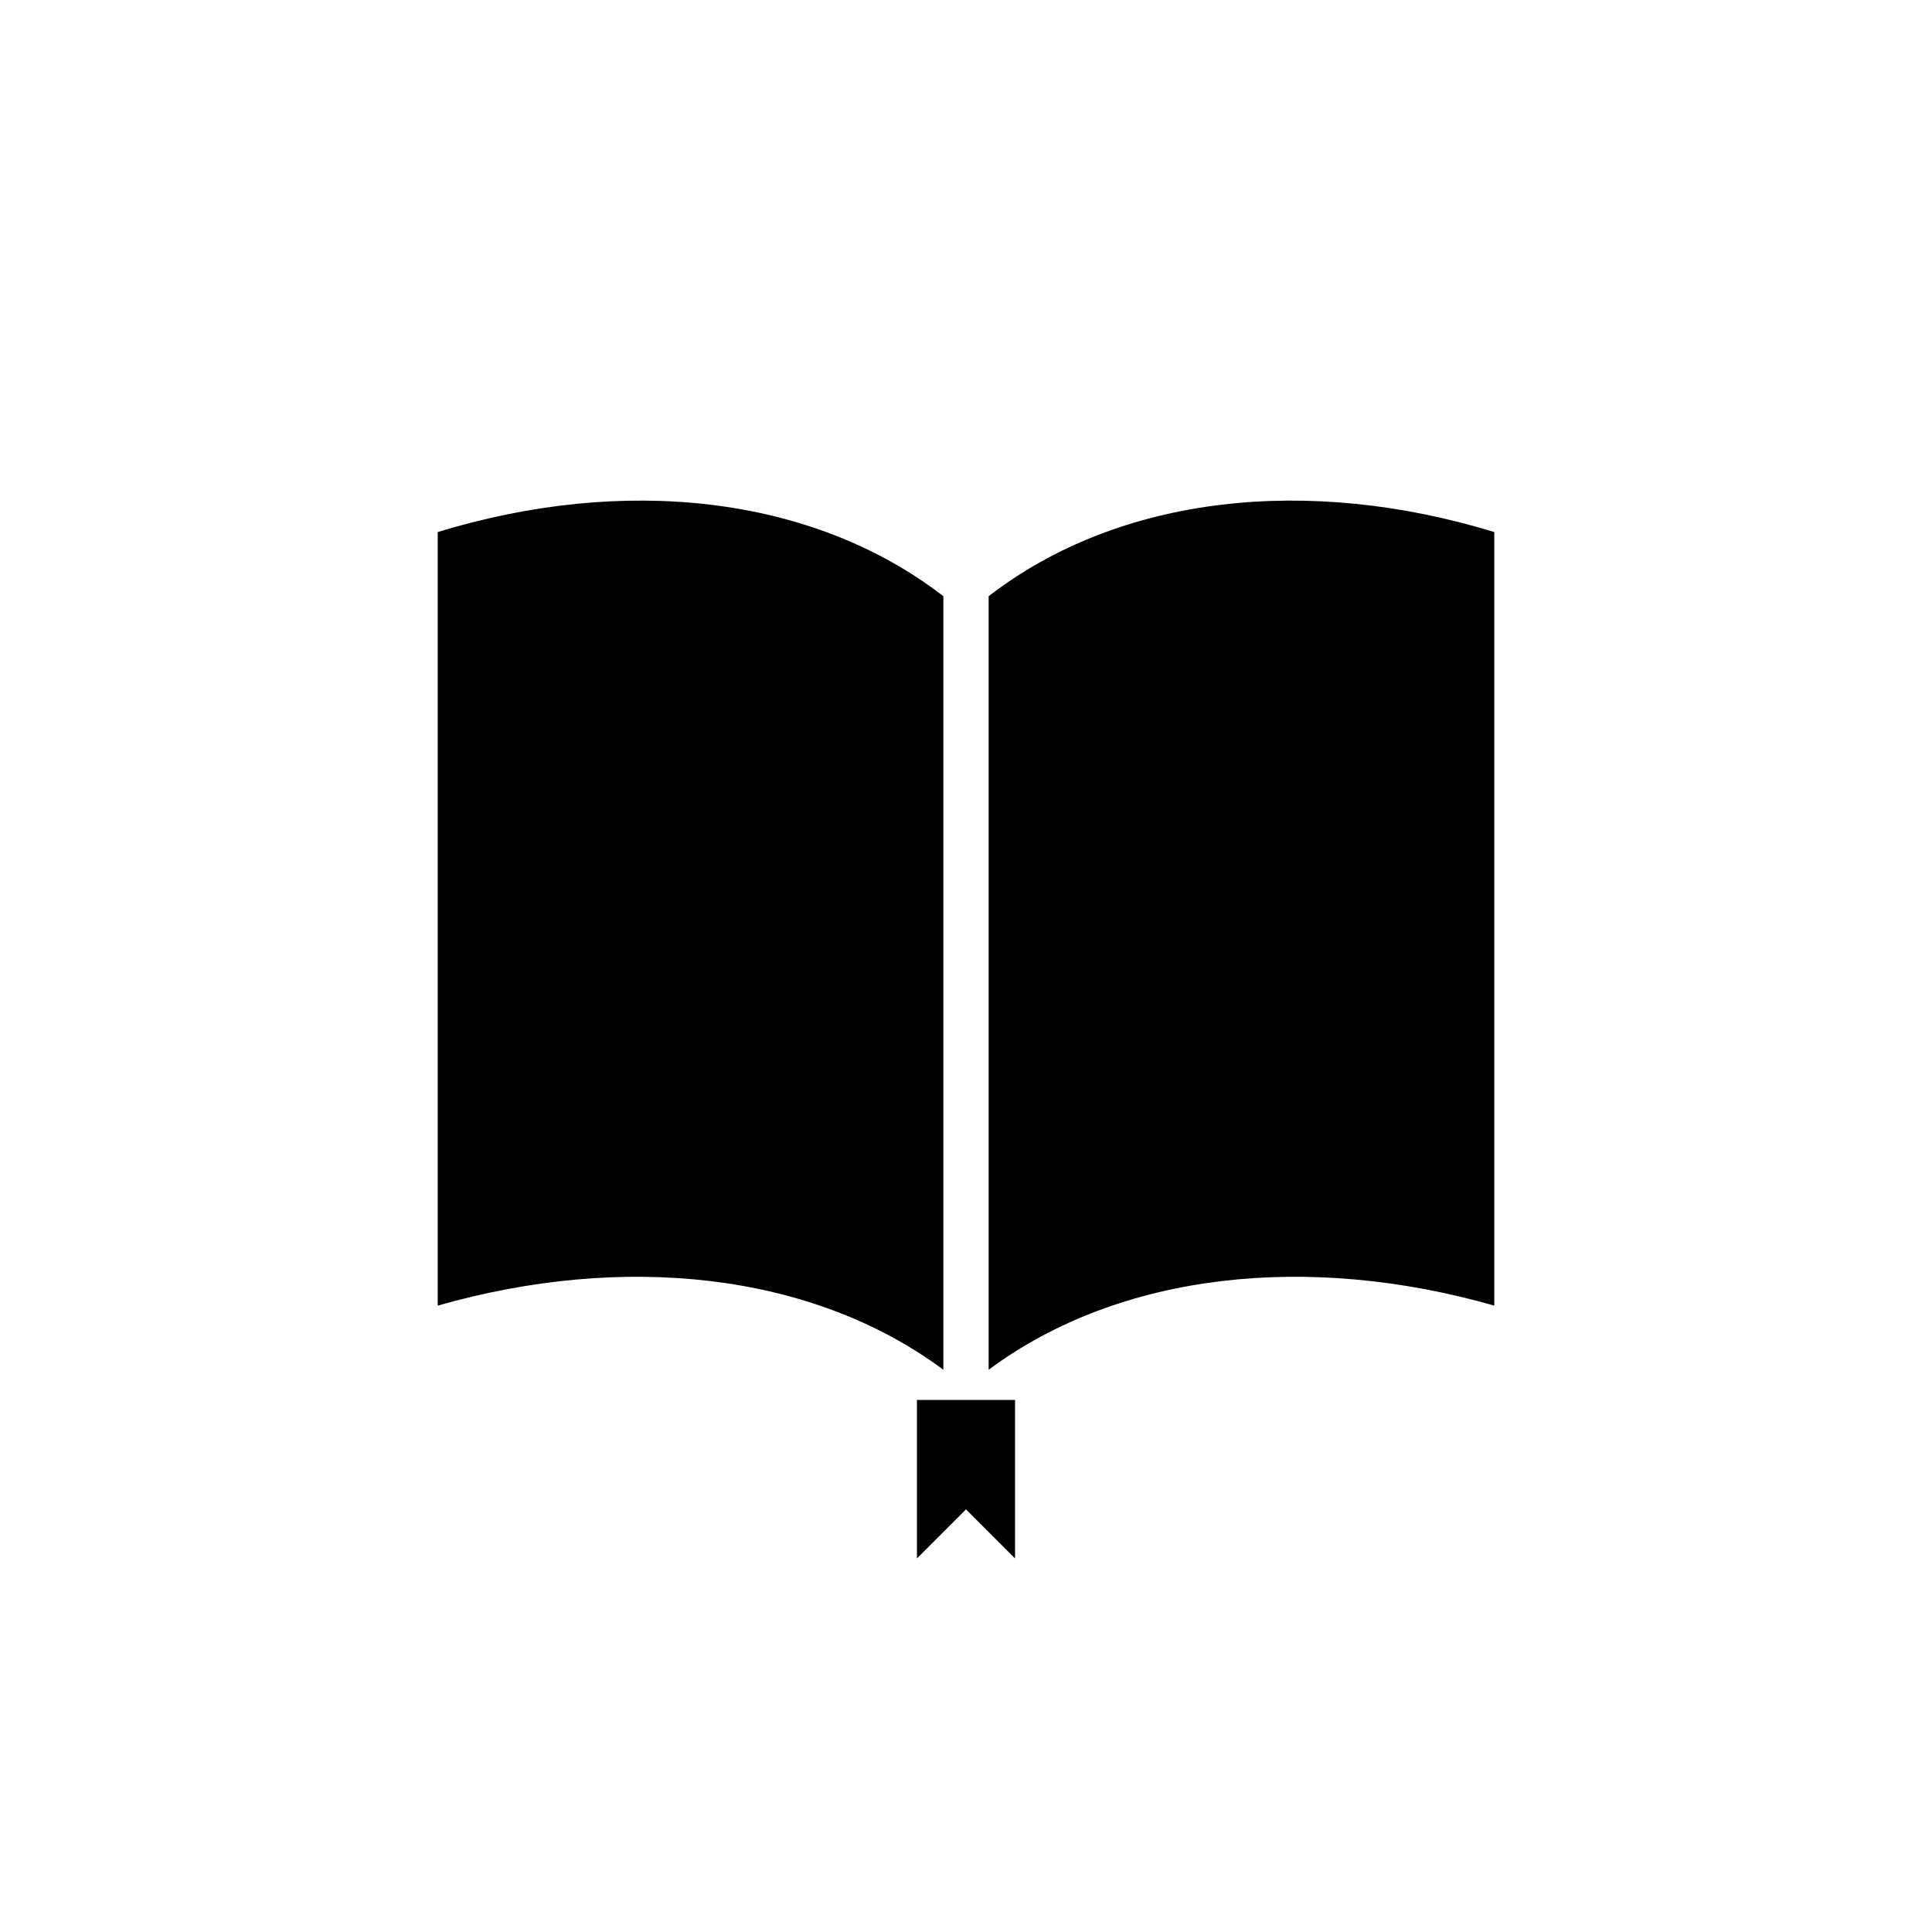
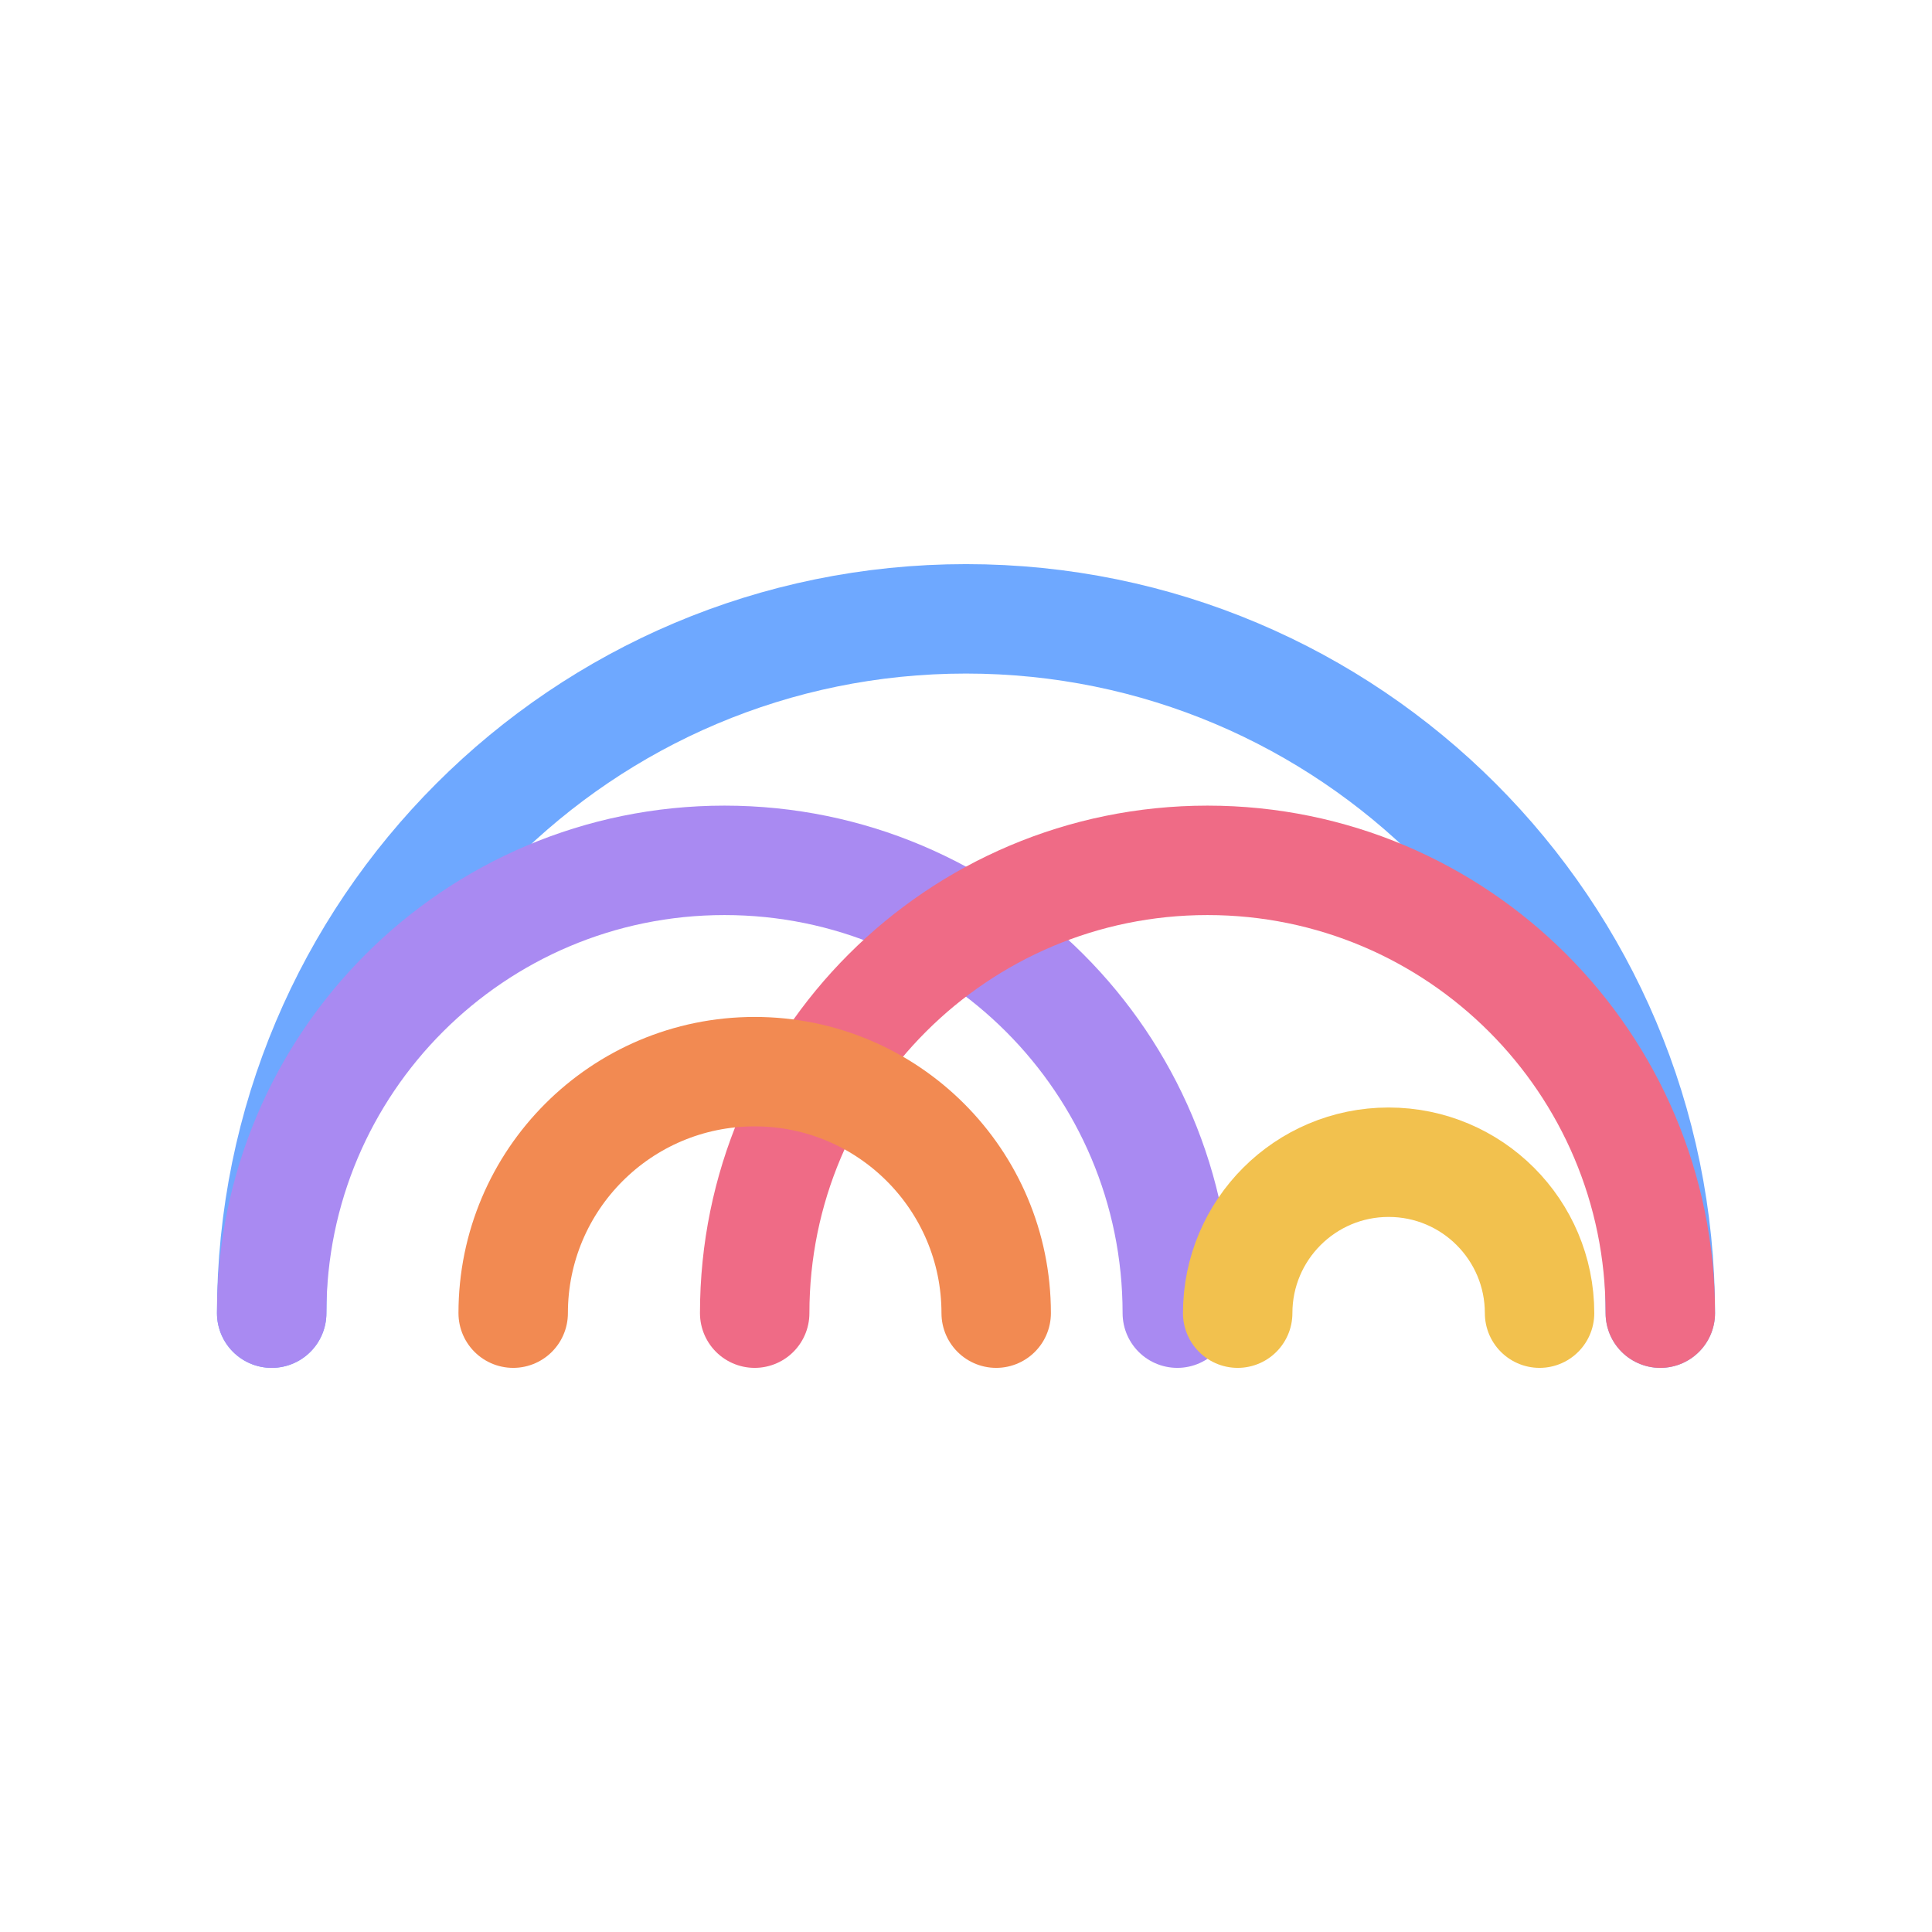
- <svg xmlns="http://www.w3.org/2000/svg" viewBox="0 0 1024 1024" fill="currentColor" color="inherit">
-   <path d="M500 316 C430 262 330 252 232 282 L232 692 C330 664 430 674 500 726 Z" fill="currentColor" />
-   <path d="M524 316 C594 262 694 252 792 282 L792 692 C694 664 594 674 524 726 Z" fill="currentColor" />
-   <path d="M486 742 L538 742 L538 826 L512 800 L486 826 Z" fill="currentColor" />
+ <svg xmlns="http://www.w3.org/2000/svg" viewBox="0 0 1024 1024">
+   <path d="M144 696 A368 368 0 0 1 880 696" fill="none" stroke="#6ea8ff" stroke-width="58" stroke-linecap="round" />
+   <path d="M144 696 A240 240 0 0 1 624 696" fill="none" stroke="#a98af2" stroke-width="58" stroke-linecap="round" />
+   <path d="M400 696 A240 240 0 0 1 880 696" fill="none" stroke="#ef6b86" stroke-width="58" stroke-linecap="round" />
+   <path d="M272 696 A128 128 0 0 1 528 696" fill="none" stroke="#f28a52" stroke-width="58" stroke-linecap="round" />
+   <path d="M656 696 A80 80 0 0 1 816 696" fill="none" stroke="#f2c14e" stroke-width="58" stroke-linecap="round" />
</svg>
